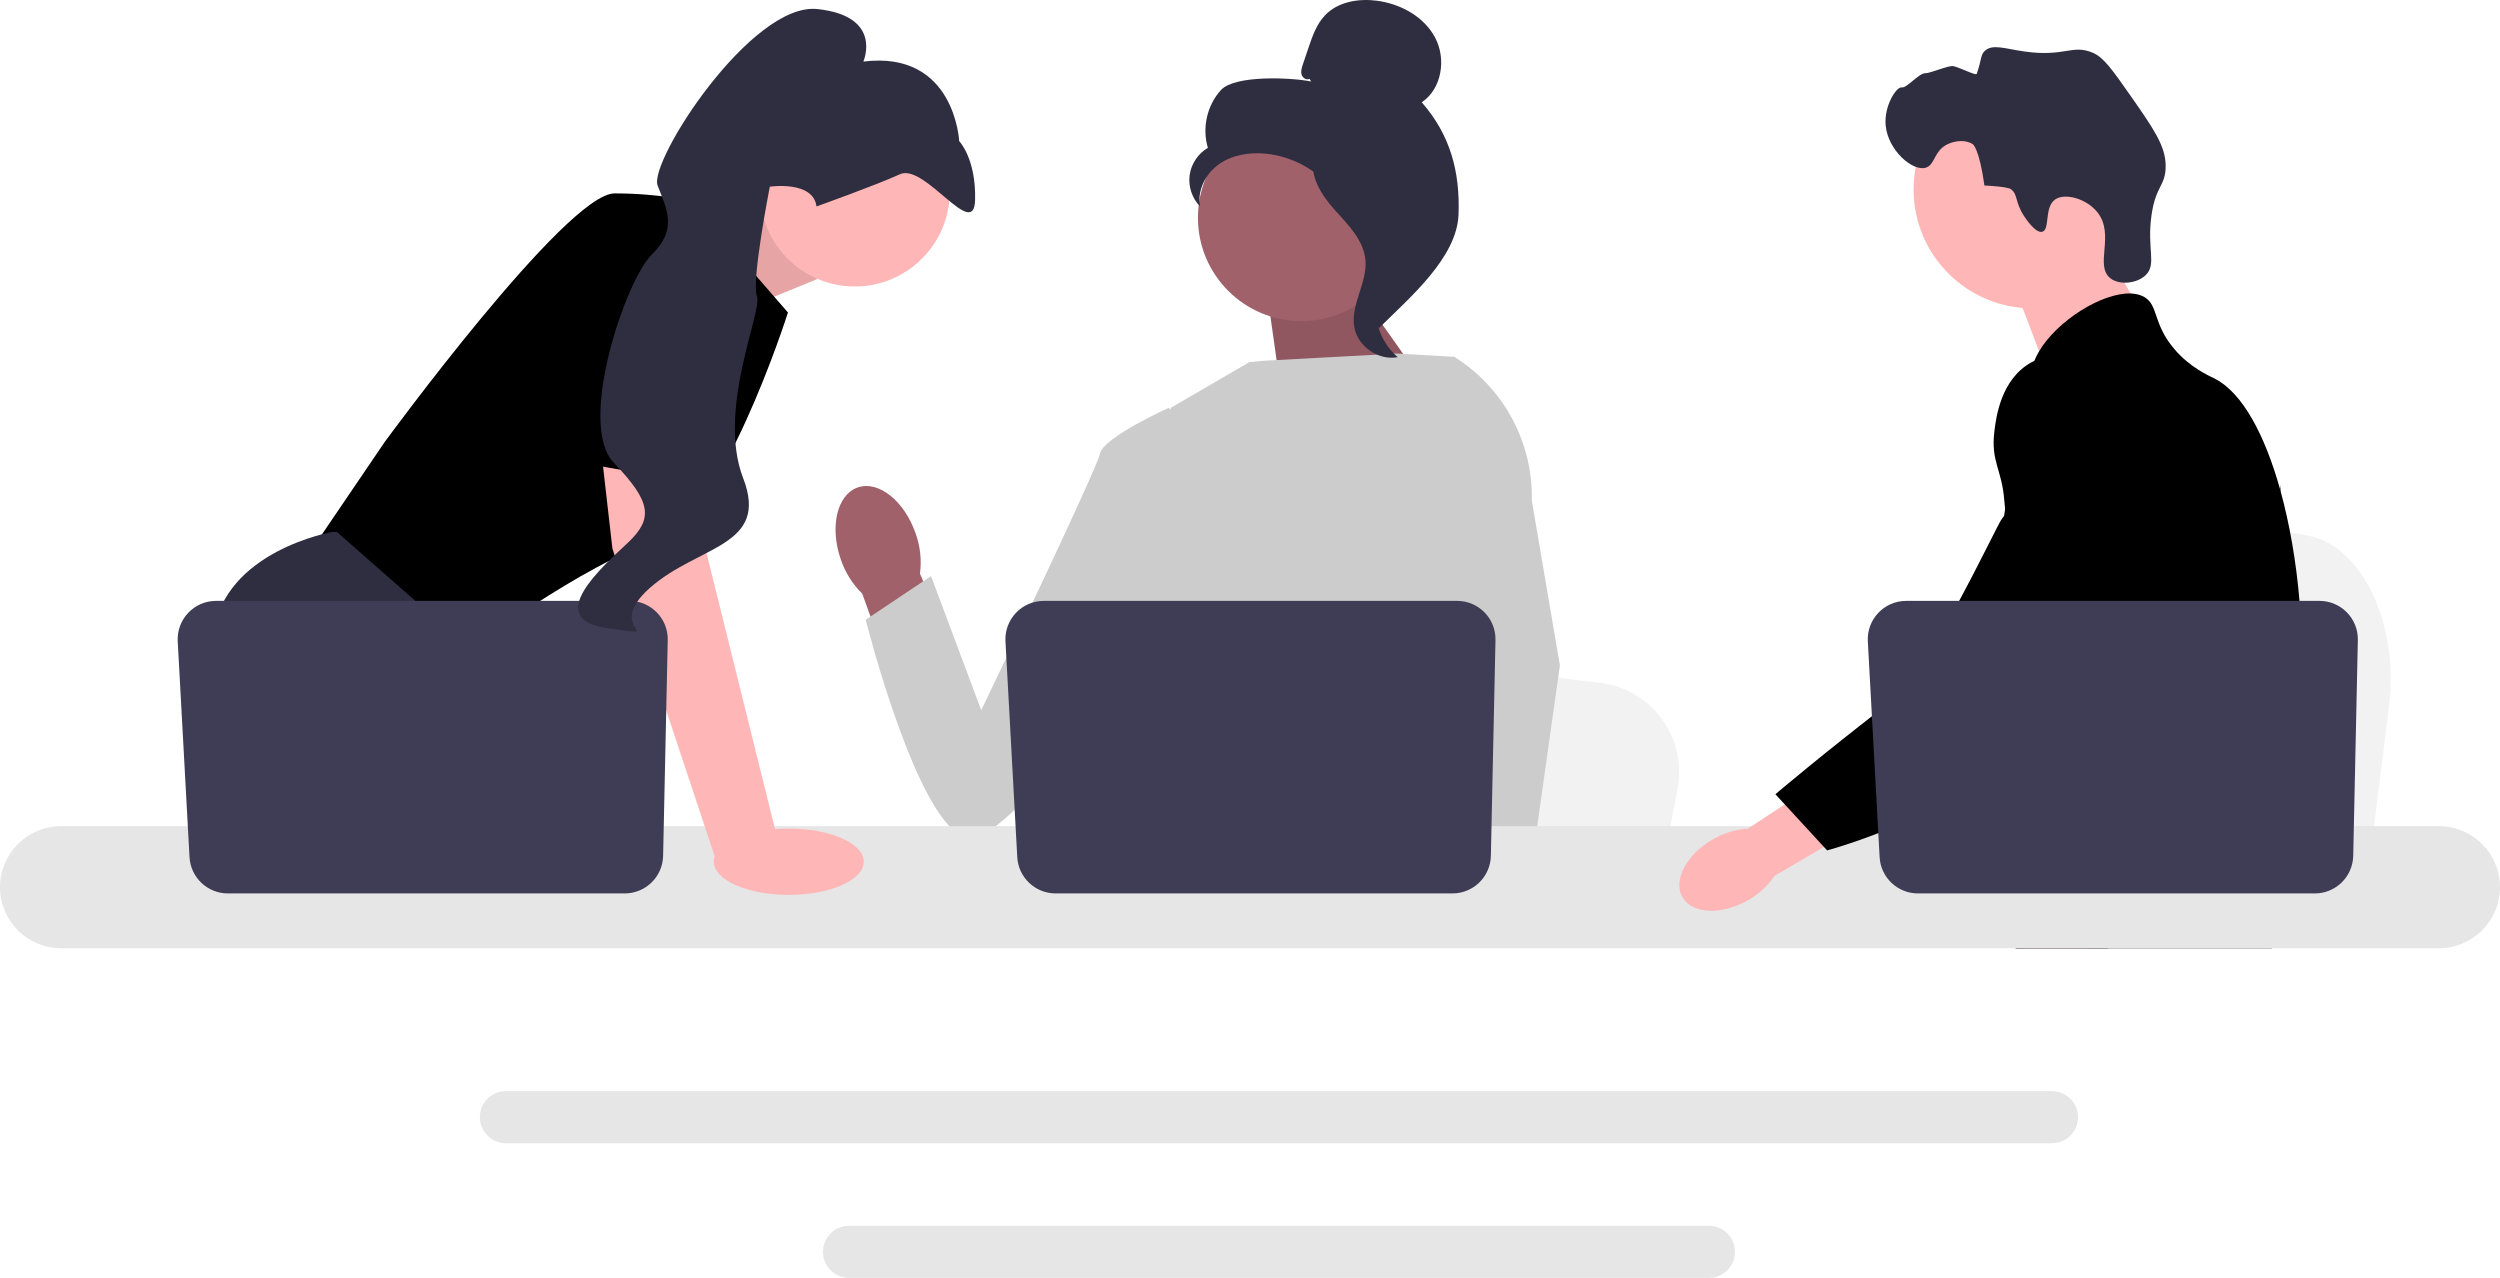
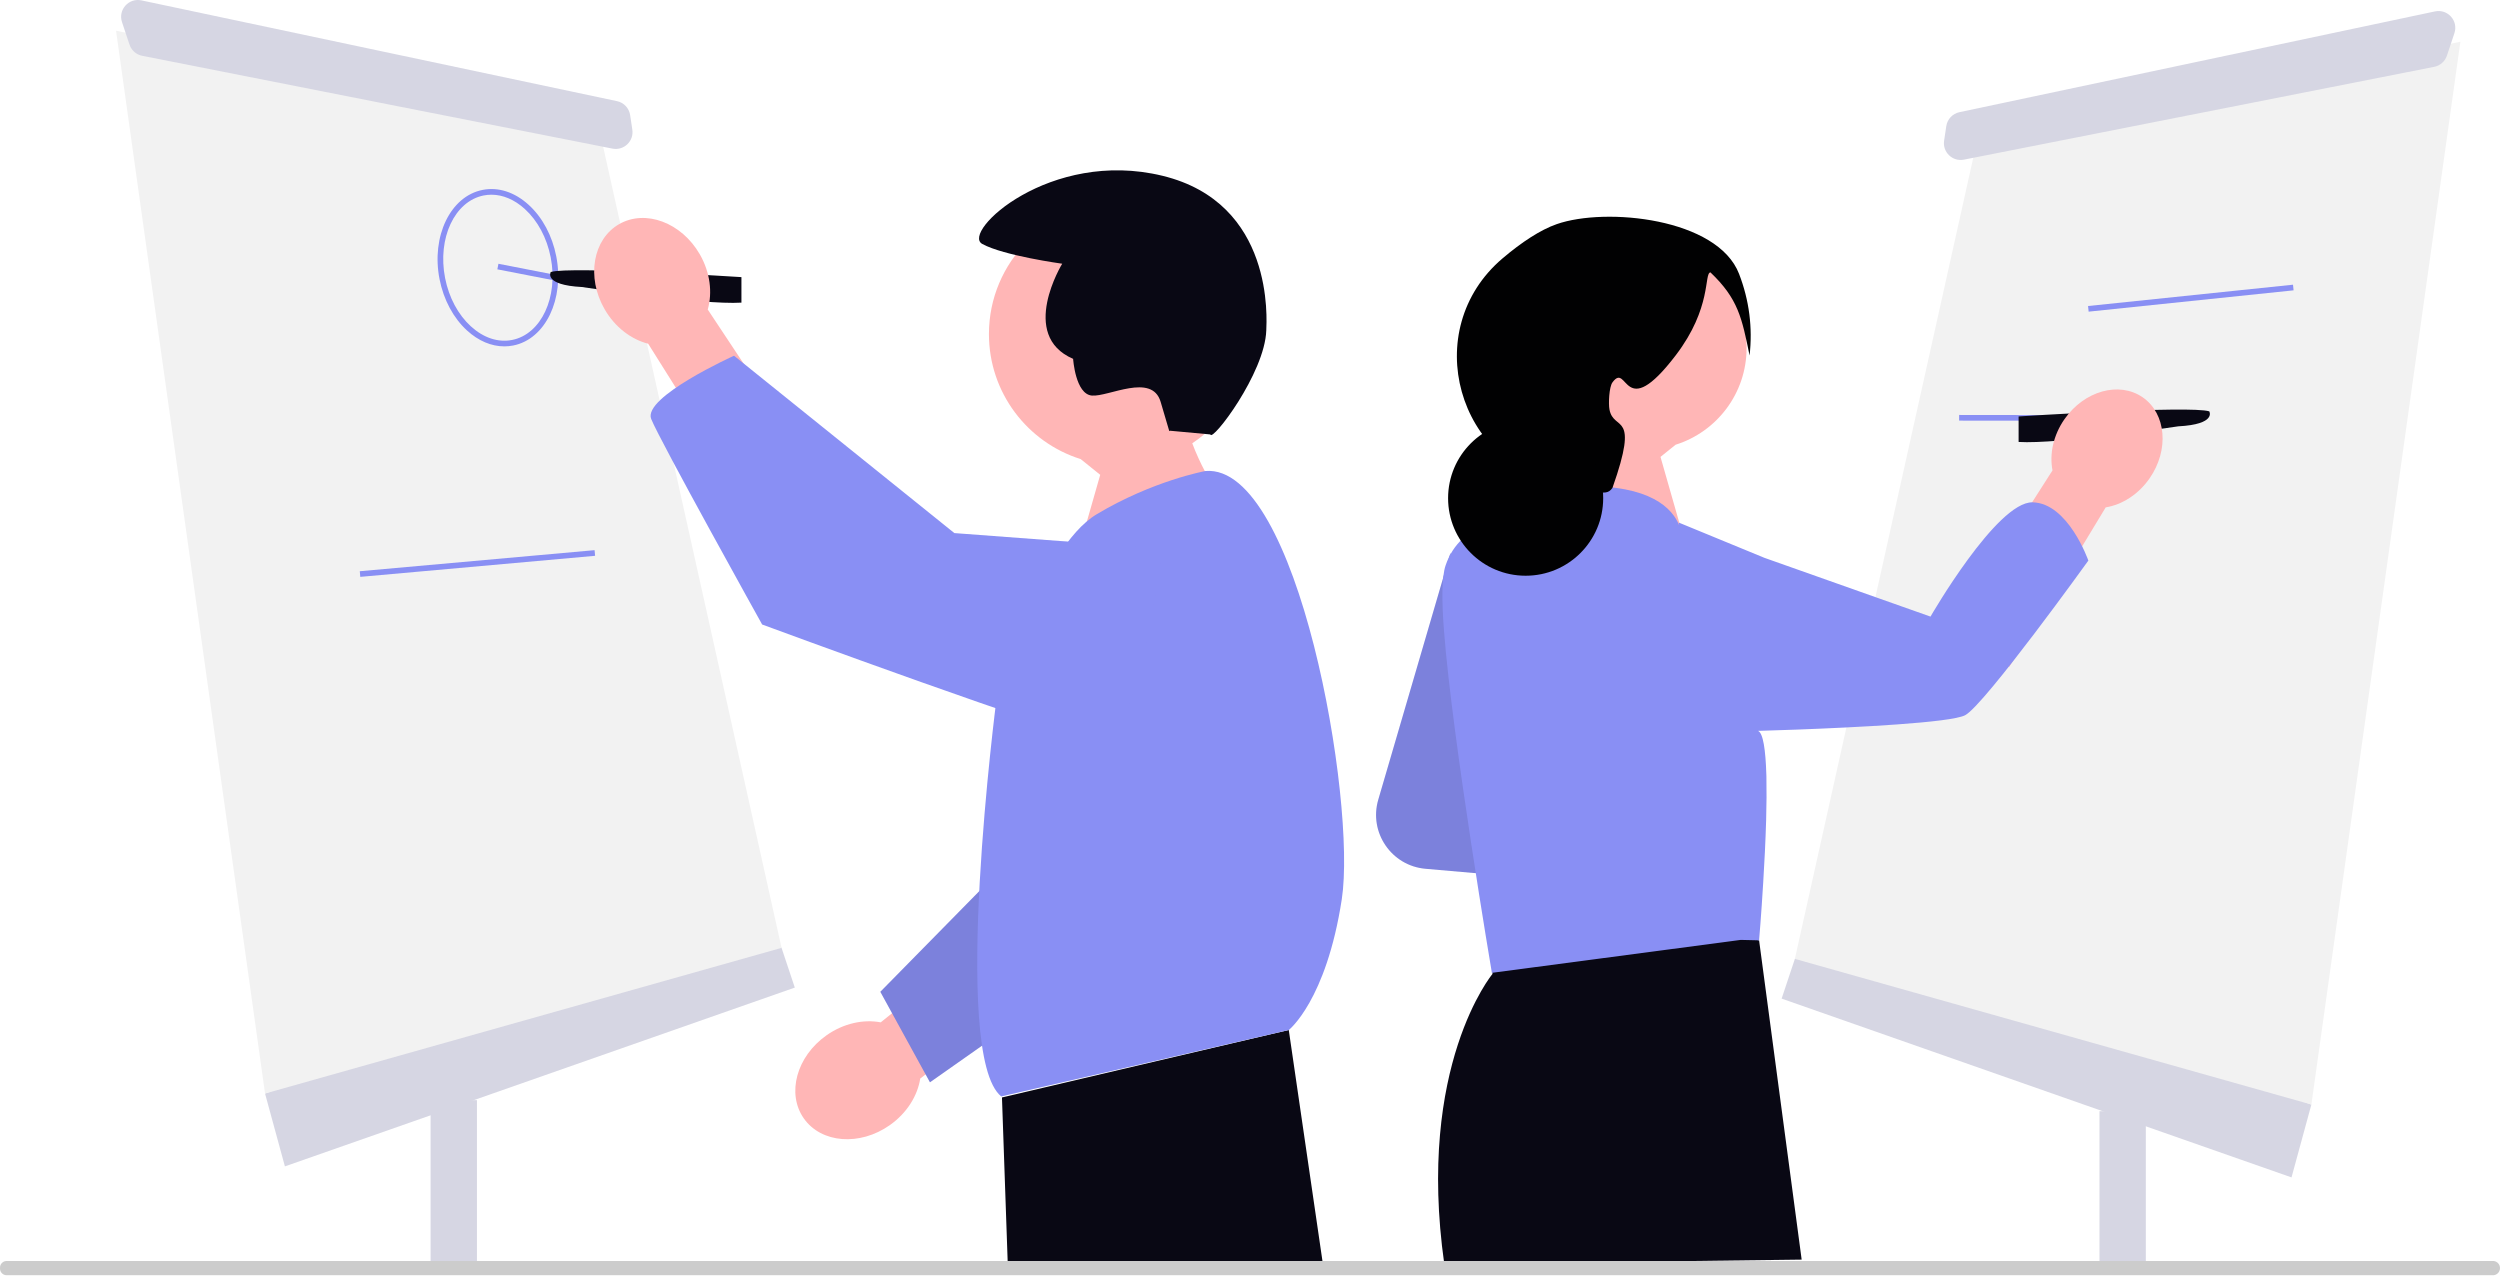
- <svg xmlns="http://www.w3.org/2000/svg" width="866.81" height="443.068" viewBox="0 0 866.81 443.068" role="img" artist="Katerina Limpitsouni" source="https://undraw.co/">
-   <path d="M828.335,244.952l-2.715,21.622-6.739,53.704h-135.383c1.057-12.037,2.502-29.362,4.046-48.065,.152-1.868,.312-3.748,.464-5.639,3.872-47.014,8.108-100.216,8.108-100.216l17.799,3.316,34.532,6.421,14.071,2.615,37.681,7.017c18.787,3.491,31.71,30.693,28.135,59.226Z" fill="#f2f2f2" />
-   <polygon points="725.93 79.358 742.579 108.492 710.58 131.169 696.93 95.358 725.93 79.358" fill="#ffb6b6" />
-   <circle cx="704.735" cy="65.675" r="41.244" fill="#ffb6b6" />
-   <path d="M701.774,74.896c-3.275-4.984-1.99-7.591-4.731-9.423-0-0-1.103-.737-8.999-1.157h0c-1.768-12.724-3.975-14.267-3.975-14.267-2.543-1.778-6.318-1.201-8.666-.113-4.966,2.3-4.391,7.269-7.735,8.22-4.619,1.314-13.024-6.092-13.852-14.569-.675-6.915,3.78-13.631,5.547-13.276,1.752,.352,5.947-5.003,8.212-4.92,1.547,.056,7.867-2.691,9.567-2.476,1.857,.235,7.978,3.429,8.234,2.699,1.773-5.072,1.252-6.479,2.756-7.93,2.665-2.571,7.026-.781,13.866,.181,14.074,1.978,16.531-2.663,23.743,.483,3.644,1.589,6.692,5.874,12.641,14.38,8.319,11.895,12.479,17.842,12.506,24.779,.027,7.074-3.398,6.625-4.903,17.098-1.675,11.658,1.884,16.989-2.004,20.777-3.005,2.927-9.113,3.622-12.322,1.053-5.494-4.399,1.696-15.012-4.384-22.767-3.732-4.76-11.238-6.878-14.676-4.525-3.888,2.66-1.746,10.469-4.48,11.21-2.341,.634-5.772-4.588-6.343-5.457Z" fill="#2f2e41" />
-   <path d="M797.85,237.338c-1.15,19.67-5.72,25.88-7.32,49.11-.35,5.1-.56,11.02-.56,18.08,0,1.8,.01,3.54,.01,5.24,0,3.62-.069,7.04-.49,10.51-.319,2.77-.869,5.56-1.779,8.5h-88.83c-.01-.02-.01-.04-.021-.06-.52-2.26-.85-4.42-1.1-6.49-.08-.66-.15-1.31-.21-1.95-.08-.75-.15-1.49-.22-2.22-.271-2.91-.54-5.66-1.181-8.29-.859-3.63-2.42-7.05-5.62-10.35-1.31-1.35-2.619-2.4-3.899-3.32-.25-.17-.49-.34-.74-.51-3.54-2.43-6.89-4.18-9.79-9.14-.05-.07-.09-.15-.13-.22-.5-.87-1.8-3.15-2.74-6.19-.99-3.16-1.59-7.13-.51-11.19,2.57-9.62,12.09-10.58,19.87-20.3,.84-1.05,1.67-2.21,2.46-3.5,3.52-5.72,4.47-10.76,5.59-16.75,.18-.97,.34-1.93,.47-2.86,.101-.7,.19-1.39,.261-2.07,.619-5.71,.319-10.63-.41-15.03-2.38-14.41-9.4-23.33-4.44-36.26,1.561-4.06,3.771-7.11,6-9.72,4.72-5.53,9.57-9.12,8.73-16.26-.851-7.2-6.311-8.19-6.92-14.48-.311-3.18,.729-6.53,2.68-9.82v-.01c6.24-10.59,21.82-20.34,31.72-20.03,1.83,.05,3.45,.46,4.8,1.25,4.891,2.88,2.851,9.17,10.341,17.99,5.569,6.55,11.869,9.17,14.26,10.41,9.47,4.94,17.17,19.51,22.399,38.14,.04,.14,.08,.28,.12,.43,3.23,11.67,5.511,24.92,6.641,38.36,.479,5.69,.76,11.41,.819,17.07,.051,4.52-.05,8.44-.26,11.93Z" fill="#000" />
-   <g>
-     <polygon points="731.331 304.728 729.52 309.768 728.38 312.927 725.74 320.278 722.68 328.778 703.01 328.778 706.31 320.278 707.84 316.318 710.38 309.768 714.64 298.768 731.331 304.728" fill="#ffb6b6" />
-     <path d="M790.84,167.827c-.05,.65-.12,1.37-.19,2.15-.779,7.94-2.62,22.15-5.31,38.36-1.42,8.55-3.08,17.66-4.95,26.71-4.02,19.53-9.02,38.76-14.67,51.4-1.01,2.28-2.05,4.34-3.11,6.16-.81,1.39-1.66,2.76-2.55,4.11-2.88,4.43-6.11,8.63-9.46,12.55-.13,.17-.28,.33-.43,.5-.54,.64-1.101,1.27-1.66,1.9-2.74,3.09-5.54,5.97-8.25,8.61-3.3,3.22-6.48,6.07-9.33,8.5h-31.94l-.13-.06-4.6-2.04s1.31-1.54,3.5-4.45c.45-.59,.93-1.24,1.45-1.95,.64-.87,1.33-1.83,2.069-2.87,1.54-2.18,3.29-4.74,5.17-7.64,3.641-5.61,7.79-12.51,11.98-20.5,.48-.93,.97-1.87,1.46-2.82,.01-.03,.03-.06,.04-.09,.83-1.62,1.65-3.29,2.47-4.99,6.95-14.46,8.94-26.46,9.511-30.35,.8-5.5,1.909-13.19,1.609-21.65-.2-5.58-1.01-11.48-2.939-17.34v-.01c-.4-1.23-.851-2.46-1.36-3.68-.91-2.19-1.99-4.35-3.271-6.48-5.649-9.38-10.239-9.77-13.89-19.99-1.08-3.03-3.53-9.87-2.78-17.09v-.01c.091-.89,.24-1.79,.44-2.69v-.01c.05-.25,.12-.51,.19-.76,.569-2.21,1.51-4.4,2.939-6.48,2.79-4.04,6.6-6.44,10.01-7.87l.011-.01c3.939-1.64,7.34-1.99,8-2.05,14.609-1.3,25.939,10.98,32.13,17.69,2.39,2.59,4.58,4.76,6.58,6.53,15.569,13.9,19.84,5.02,20.949,.43,.17-.71,.261-1.32,.311-1.72Z" fill="#000" />
-     <path d="M790.89,167.308c0,.05-.01,.22-.05,.5,.02-.15,.03-.3,.04-.44,0-.03,0-.05,.01-.06Z" fill="#000" />
-   </g>
-   <path d="M711.47,378.318H175.42c-4.98,0-9.04,4.05-9.04,9.03,0,4.99,4.06,9.04,9.04,9.04H711.47c4.979,0,9.03-4.05,9.03-9.04,0-4.98-4.051-9.03-9.03-9.03Z" fill="#e6e6e6" />
-   <path d="M592.51,424.998H294.37c-4.98,0-9.03,4.05-9.03,9.03s4.05,9.04,9.03,9.04h298.14c4.98,0,9.04-4.06,9.04-9.04s-4.06-9.03-9.04-9.03Z" fill="#e6e6e6" />
-   <polygon points="235.069 81.275 268.853 67.057 283.344 96.762 247.842 111.253 235.069 81.275" fill="#ffb6b6" />
-   <polygon points="235.069 81.275 268.853 67.057 283.344 96.762 247.842 111.253 235.069 81.275" opacity=".1" />
-   <path d="M239.872,69.955l33.328,38.4s-23.185,73.177-46.369,79.698-65.932,38.4-65.932,38.4l-53.615-34.777,26.083-38.4s63.034-86.218,79.698-86.218c16.664,0,26.807,2.898,26.807,2.898Z" fill="#000" />
-   <path d="M194.843,320.278H117.261l-4.905-6.557-20.026-26.771-4.608-6.158s-17.389-31.879-13.766-60.86c3.623-28.981,41.298-35.502,41.298-35.502h1.55l46.123,40.53-2.753,37.719,14.606,24.272,20.062,33.328Z" fill="#2f2e41" />
-   <polygon points="133.15 320.278 112.356 320.278 112.356 289.486 133.15 320.278" fill="#2f2e41" />
-   <path d="M581.644,273.532l-2.587,13.418-6.419,33.328h-128.958c1.007-7.47,2.384-18.222,3.854-29.829,.145-1.159,.297-2.326,.442-3.499,3.688-29.177,7.723-62.193,7.723-62.193l16.954,2.058,32.893,3.985,13.404,1.623,35.893,4.354c17.896,2.166,30.205,19.048,26.8,36.755Z" fill="#f2f2f2" />
-   <path d="M764.144,320.278h-69.945c1.065-1.253,1.666-1.978,1.666-1.978l20.968-3.463,43.203-7.129s1.971,5.093,4.108,12.571Z" fill="#2f2e41" />
-   <polygon points="467.455 95.766 497.873 138.784 444.814 140.369 439.119 99.942 467.455 95.766" fill="#a0616a" />
-   <polygon points="467.455 95.766 497.873 138.784 444.814 140.369 439.119 99.942 467.455 95.766" opacity=".1" />
-   <path id="uuid-ae755ff6-bb09-410e-86b1-7d1b81a37005-187" d="M317.446,184.896c-3.903-11.259-12.876-18.372-20.041-15.887-7.165,2.485-9.808,13.625-5.902,24.888,1.499,4.52,4.058,8.616,7.464,11.945l17.14,47.497,22.117-8.518-19.245-45.919c.615-4.724,.089-9.526-1.533-14.005Z" fill="#a0616a" />
-   <path d="M523.347,162.977l-.042,43.841-4.079,16.193-8.39,33.306-6.108,30.633-4.55,22.822-1.623,8.151c-1.224,.819-2.442,1.601-3.659,2.355h-105.976c-6.021-3.615-9.39-6.427-9.39-6.427,0,0,1.666-1.565,3.572-4.079,3.217-4.246,7.108-11.201,4.724-17.845-.5-1.391-.63-3.086-.478-4.977,.971-12.476,14.056-33.574,14.056-33.574l-2.71-31.314-1.188-13.722,8.378-66.91,27.307-15.874,4.714-.456,46.536-2.514,19.234,1.108,.877,.239,18.794,39.045Z" fill="#ccc" />
-   <g>
-     <polygon points="525.414 320.278 502.229 320.278 501.208 309.772 501.186 309.562 507.75 309.113 524.827 307.947 525.124 314.235 525.356 319.061 525.414 320.278" fill="#ffb6b6" />
-     <path d="M531.121,173.576l9.739,57.143-7.948,56.23-1.239,8.752-2.188,15.454-.674,4.753,.022,.514,.167,3.855h-27.532l-1.014-10.506-.087-.942-2.072-21.518-.036-.362-4.398-45.63,8.622-32.98,.638-2.427v-.007l3.751-56.469-2.905-25.663-.029-.239c.058,.036,.109,.073,.167,.109,.152,.094,.304,.188,.449,.29,16.925,10.737,27.01,29.575,26.568,49.644Z" fill="#ccc" />
-   </g>
-   <path d="M415.748,152.379l-10.587-10.951s-22.664,10.218-23.794,15.886c-1.13,5.669-41.146,88.926-41.146,88.926l-17.41-46.499-22.662,15.13s18.184,72.192,35.19,75.581,74.002-85.446,74.002-85.446l6.408-52.628Z" fill="#ccc" />
-   <path d="M845.64,286.447H21.16c-11.67,0-21.16,9.5-21.16,21.17s9.49,21.16,21.16,21.16H845.64c11.67,0,21.17-9.49,21.17-21.16s-9.5-21.17-21.17-21.17Z" fill="#e6e6e6" />
-   <path d="M518.522,221.94l-1.603,74.802c-.155,7.241-6.07,13.03-13.312,13.03h-137.603c-7.071,0-12.91-5.528-13.296-12.589l-4.089-74.802c-.417-7.628,5.656-14.042,13.296-14.042h143.295c7.466,0,13.472,6.137,13.312,13.601Z" fill="#3f3d56" />
-   <circle cx="296.385" cy="66.41" r="32.922" fill="#ffb6b6" />
-   <polygon points="241.321 152.551 244.944 191.675 269.578 290.935 248.296 298.394 212.34 190.226 207.374 146.755 241.321 152.551" fill="#ffb6b6" />
-   <path d="M231.522,221.94l-1.603,74.802c-.155,7.241-6.07,13.03-13.312,13.03H79.004c-7.071,0-12.91-5.528-13.296-12.589l-4.089-74.802c-.417-7.628,5.656-14.042,13.296-14.042H218.21c7.466,0,13.472,6.137,13.312,13.601Z" fill="#3f3d56" />
-   <ellipse cx="273.5" cy="298.778" rx="26" ry="11.5" fill="#ffb6b6" />
-   <path d="M190.242,158.532l14.853-79.158s41.298-5.796,42.747,7.97-1.035,81.042-1.035,81.042l-56.564-9.853Z" fill="#000" />
-   <path d="M283.095,71.586s20.365-7.268,28.956-11.179c8.591-3.911,25.657,23.366,26.037,8.96,.38-14.406-5.518-20.447-5.518-20.447,0,0-1.473-31.515-33.223-27.575,0,0,6.984-15.767-15.941-18.205-22.925-2.438-58.589,52.921-55.395,61.194,3.194,8.273,7.023,15.113-2.039,23.959-9.062,8.846-26.03,58.769-13.12,72.203,12.91,13.434,13.758,19.264,4.912,27.621-8.846,8.358-29.754,26.53-7.147,29.685,22.607,3.155-2.068,.799,14.786-14.026,16.854-14.825,41.447-14.219,32.265-38.005-9.183-23.785,6.771-57.869,4.775-63.04-1.996-5.171,4.473-38.005,4.473-38.005,0,0,15.055-2.212,16.181,6.86Z" fill="#2f2e41" />
-   <g>
-     <circle cx="451.191" cy="75.499" r="35.838" fill="#a0616a" />
-     <path d="M454.051,27.317c-1.037,.605-2.426-.311-2.759-1.464-.333-1.154,.055-2.379,.439-3.516l1.934-5.727c1.371-4.062,2.827-8.266,5.797-11.357,4.483-4.666,11.607-5.853,18.02-4.993,8.236,1.104,16.362,5.564,20.191,12.939,3.829,7.375,2.199,17.665-4.72,22.266,9.862,11.303,13.3,23.901,12.757,38.892-.543,14.991-16.879,28.788-27.533,39.348-2.379-1.442-4.542-8.201-3.234-10.656,1.308-2.455-.566-5.3,1.054-7.561,1.62-2.262,2.976,1.34,1.338-.909-1.034-1.419,3.001-4.684,1.464-5.533-7.432-4.108-9.903-13.371-14.571-20.465-5.63-8.556-15.265-14.35-25.462-15.312-5.617-.53-11.55,.43-16.154,3.691-4.604,3.261-7.585,9.089-6.517,14.629-2.765-2.808-4.141-6.922-3.622-10.828,.519-3.906,2.922-7.518,6.325-9.506-2.069-6.841-.297-14.711,4.505-20.005,4.802-5.294,24.28-4.392,31.291-2.999l-.542-.93Z" fill="#2f2e41" />
-     <path d="M455.14,53.475c9.285,1.002,15.989,9.045,21.65,16.473,3.263,4.281,6.681,9.009,6.599,14.391-.083,5.441-3.721,10.109-5.46,15.265-2.842,8.429-.072,18.457,6.693,24.233-6.685,1.269-13.911-3.744-15.065-10.449-1.343-7.806,4.574-15.34,3.873-23.23-.617-6.951-6.095-12.301-10.752-17.498-4.657-5.197-9.03-12.094-6.888-18.735l-.65-.45Z" fill="#2f2e41" />
-   </g>
-   <g>
-     <path id="uuid-aec20554-f6ec-4c5b-9d97-717cd04239bf-188" d="M593.947,290.977c-9.197,5.231-13.952,14.216-10.623,20.069,3.33,5.852,13.483,6.355,22.683,1.121,3.703-2.04,6.864-4.938,9.218-8.45l38.687-22.656-11.019-17.928-36.969,24.238c-4.223,.228-8.331,1.465-11.978,3.607Z" fill="#ffb6b6" />
-     <path d="M724.935,124.841c-1.156-.458-11.3-4.3-20.561,.772-10.638,5.826-12.281,19.126-12.858,23.791-1.331,10.776,2.591,13.191,3.419,24.101,1.549,20.41,5.633-2.874-.889,6.442-2.258,3.225-25.317,53.198-38.034,62.986-24.733,19.037-40.439,32.444-40.439,32.444l17.93,19.477s28.333-7.549,53.376-23.81c25.688-16.68,38.532-25.02,48.469-41.335,.856-1.405,21.331-36.176,10.335-74.624-2.508-8.77-7.104-24.839-20.747-30.245Z" fill="#000" />
-   </g>
-   <path d="M817.522,221.94l-1.603,74.802c-.155,7.241-6.07,13.03-13.312,13.03h-137.603c-7.071,0-12.91-5.528-13.296-12.589l-4.089-74.802c-.417-7.628,5.656-14.042,13.296-14.042h143.295c7.466,0,13.472,6.137,13.312,13.601Z" fill="#3f3d56" />
+ <svg xmlns="http://www.w3.org/2000/svg" width="1158.891" height="591.138" viewBox="0 0 1158.891 591.138" role="img" artist="Katerina Limpitsouni" source="https://undraw.co/">
+   <rect x="973.228" y="515.098" width="21.487" height="71.079" fill="#d6d6e3" />
+   <polygon points="850.443 432.219 832.026 444.497 825.886 462.915 1062.247 545.795 1071.456 512.029 850.443 432.219" fill="#d6d6e3" />
+   <polygon points="916.44 65.398 832.026 444.497 1071.456 512.029 1140.523 19.354 916.44 65.398" fill="#f2f2f2" />
+   <path d="M1128.406,30.975l-218.004,43.027c-5.282,1.043-10.002-3.466-9.201-8.791l1.016-6.755c.483-3.209,2.907-5.782,6.081-6.454l220.469-46.714c5.883-1.247,10.896,4.367,8.994,10.072l-3.481,10.442c-.885,2.656-3.129,4.631-5.875,5.173Z" fill="#d6d6e3" />
+   <rect x="962.772" y="137.825" width="2.625" height="111.829" transform="translate(769.1851 1157.59) rotate(-89.93103)" fill="#898ff4" />
+   <rect x="967.811" y="136.907" width="95.516" height="2.627" transform="translate(-8.85049 105.8179) rotate(-5.93875)" fill="#898ff4" />
+   <path d="M672.367,256.307l-33.464,114.392c-4.444,15.19,6.119,30.649,21.886,32.029l36.517,3.196-24.939-149.618Z" fill="#898ff4" />
+   <path d="M672.367,256.307l-33.464,114.392c-4.444,15.19,6.119,30.649,21.886,32.029l36.517,3.196-24.939-149.618Z" opacity=".1" />
+   <path d="M935.737,204.871v-11.826s79.763-5.144,88.388-2.36c0,0,3.536,5.991-14.398,6.947,0,0-55.808,8.401-73.99,7.239Z" fill="#090814" />
+   <path d="M976.103,235.204l-44.762,74.028-21.076-26.702,41.19-64.489c-1.463-7.503.309-16.211,5.545-23.732,9.162-13.159,25.418-17.679,36.308-10.096,10.89,7.583,12.291,24.397,3.128,37.556-5.237,7.521-12.789,12.204-20.334,13.434Z" fill="#ffb6b6" />
+   <path d="M697.038,414.662l-5.375,18.282.182,18.537s-35.355,42.523-22.33,134.499l165.657-2.077-19.733-148.001-118.401-21.24Z" fill="#090814" />
+   <path d="M715.684,161.324c0-25.945,21.033-46.978,46.978-46.978,25.945,0,46.978,21.033,46.978,46.978,0,21.042-13.835,38.85-32.903,44.831l-7.004,5.643,12.574,44.01-14.652,10.365-46.297-38.581s10.002-12.739,15.365-27.104c-12.677-8.413-21.039-22.809-21.039-39.164Z" fill="#ffb6b6" />
+   <path d="M942.14,232.854c-16.586-.253-47.246,52.974-47.246,52.974l-25.186-8.907-51.799-18.338-39.699-16.339.175,1.2c-.156-.376-.326-.756-.513-1.14-4.173-8.6-16.297-18.718-50.715-16.712l-16.207,12.792-2.204,1.752s-10.226-.885-20.416,3.18c-7.372,2.963-14.743,8.492-18.23,18.826-1.807,5.33-1.807,16.351-.723,30.353,3.921,50.697,22.193,158.472,22.193,158.472l115.354-15.27,8.51.199s1.012-11.617,1.915-26.83c.56-8.925,1.066-19.061,1.355-28.818.199-7.155.253-14.093.126-20.199-.018-.38-.018-.759-.036-1.139-.343-11.147-1.463-19.223-3.866-20.109,0,0,7.462-.199,18.23-.596,26.017-.976,71.366-3.162,77.834-6.685,9.142-4.969,57.075-71.655,57.075-71.655,0,0-9.323-26.74-25.927-27.011Z" fill="#898ff4" />
+   <path d="M811.028,164.792c-3.549-17.361-5.251-26.255-18.15-38.536-3.062.433.808,16.308-16.067,38.422-24.531,32.146-22.086,2.672-29.34,12.574-1.575,2.15-1.915,9.906-1.397,12.574,2.045,10.544,14.147.248,1.397,36.326-1.897,2.806-4.133,2.124-6.986,2.096-.221-.002,1.226-.278-4.191-1.397-2.586-.534-6.205-1.165-10.544-1.896-50.403-8.491-68.2-72.089-29.242-105.177,8.864-7.528,17.563-13.234,25.115-15.877,22.748-7.963,74.577-2.787,84.528,23.053,4.747,12.326,6.332,24.956,4.877,37.837Z" fill="#010102" />
+   <circle cx="707.219" cy="230.933" r="35.948" fill="#010102" />
+   <rect x="199.603" y="509.987" width="21.487" height="77.643" transform="translate(420.6937 1097.616) rotate(-180)" fill="#d6d6e3" />
+   <polygon points="343.876 427.107 362.293 439.385 368.433 457.803 132.071 540.683 122.863 506.917 343.876 427.107" fill="#d6d6e3" />
+   <polygon points="277.879 60.287 362.293 439.385 122.863 506.917 53.796 14.242 277.879 60.287" fill="#f2f2f2" />
+   <path d="M65.913,25.863l218.004,43.027c5.282,1.043,10.002-3.466,9.201-8.791l-1.016-6.755c-.483-3.209-2.907-5.782-6.081-6.454L65.552.175c-5.883-1.247-10.896,4.367-8.994,10.072l3.481,10.442c.885,2.656,3.129,4.631,5.875,5.173Z" fill="#d6d6e3" />
+   <path d="M233.79,160.564c-5.989,0-11.992-2.523-17.259-7.326-6.362-5.801-10.901-14.263-12.779-23.828-3.906-19.887,5.051-38.45,19.967-41.38,7.301-1.433,14.885,1.026,21.356,6.928,6.362,5.801,10.901,14.263,12.779,23.828,3.906,19.887-5.051,38.45-19.967,41.38-1.359.267-2.727.399-4.097.399ZM227.799,90.259c-1.197,0-2.39.114-3.574.347-13.496,2.651-21.523,19.831-17.896,38.299,1.77,9.015,6.022,16.968,11.972,22.393,5.841,5.327,12.614,7.566,19.08,6.291,13.496-2.651,21.523-19.831,17.896-38.299h0c-1.77-9.015-6.022-16.968-11.972-22.393-4.771-4.351-10.167-6.638-15.506-6.638Z" fill="#898ff4" />
+   <rect x="243.555" y="111.973" width="2.625" height="28.66" transform="translate(74.07106 342.5001) rotate(-78.97581)" fill="#898ff4" />
+   <path d="M343.697,140.288v-11.826s-79.763-5.144-88.388-2.36c0,0-3.536,5.991,14.398,6.947,0,0,55.808,8.401,73.99,7.239Z" fill="#090814" />
+   <path d="M328.08,143.483l50.684,76.429-35.138,8.109-43.159-68.685c-7.854-1.995-15.399-7.637-20.235-16.062-8.463-14.741-5.434-32.369,6.765-39.373,12.2-7.004,28.95-.732,37.413,14.009,4.837,8.425,5.905,17.785,3.668,25.574Z" fill="#ffb6b6" />
+   <path d="M579.876,154.868c0-33.537-27.187-60.724-60.724-60.724-33.537,0-60.724,27.187-60.724,60.724,0,27.198,17.883,50.217,42.531,57.948l9.053,7.294-16.254,56.888,18.939,13.398,59.844-49.87s-12.928-16.467-19.861-35.035c16.387-10.875,27.195-29.484,27.195-50.624Z" fill="#ffb6b6" />
+   <path d="M408.262,473.917l71.433-57.512,11.312,34.241-64.416,49.304c-1.263,8.004-6.186,16.037-14.129,21.629-13.899,9.786-31.731,8.394-39.829-3.108-8.098-11.502-3.397-28.76,10.502-38.545,7.943-5.593,17.165-7.519,25.127-6.009Z" fill="#ffb6b6" />
+   <polygon points="592.521 387.875 592.59 388.162 431.088 501.708 408.078 459.755 485.632 380.883 592.521 387.875" fill="#898ff4" />
+   <polygon points="592.521 387.875 592.59 388.162 431.088 501.708 408.078 459.755 485.632 380.883 592.521 387.875" opacity=".1" />
+   <polygon points="597.417 477.47 464.468 508.727 467.117 584.865 613.081 584.865 597.417 477.47" fill="#090814" />
+   <path d="M558.828,218.335s-24.36,4.423-50.511,20.088c-26.152,15.664-46.361,85.478-46.361,85.478,0,0-21.511,165.163,2.173,184.357l133.287-30.787s17.36-13.561,24.579-60.635c6.934-45.218-20.271-201.975-63.167-198.501Z" fill="#898ff4" />
+   <path d="M538.83,254.34l-96.433-7.225-102.139-82.218s-42.473,19.188-38.393,29.338,51.432,95.257,51.432,95.257c0,0,140.333,51.841,157.192,53.967s28.34-89.119,28.34-89.119Z" fill="#898ff4" />
+   <path d="M542.363,199.668l18.724,1.723c.661,3.762,25.271-28.358,25.907-48.265.149-4.67,3.982-59.009-48.164-71.651-52.147-12.643-93.417,26.136-83.513,31.598,9.904,5.462,37.075,9.176,37.075,9.176,0,0-20.321,33.17,5.059,44.098,0,0,1.042,16.341,8.693,17.023,7.65.682,27.856-10.702,31.873,2.898l4.017,13.599" fill="#090814" />
+   <rect x="166.679" y="259.906" width="109.281" height="2.626" transform="translate(-22.45396 20.81893) rotate(-5.12605)" fill="#898ff4" />
+   <path d="M1156,591.138H2.851c-1.699-.13-2.954-1.607-2.844-3.306-.11-1.681,1.145-3.158,2.844-3.288h1153.149c1.497.184,2.678,1.367,2.862,2.862.24,1.829-1.033,3.49-2.862,3.732Z" fill="#ccc" />
</svg>
